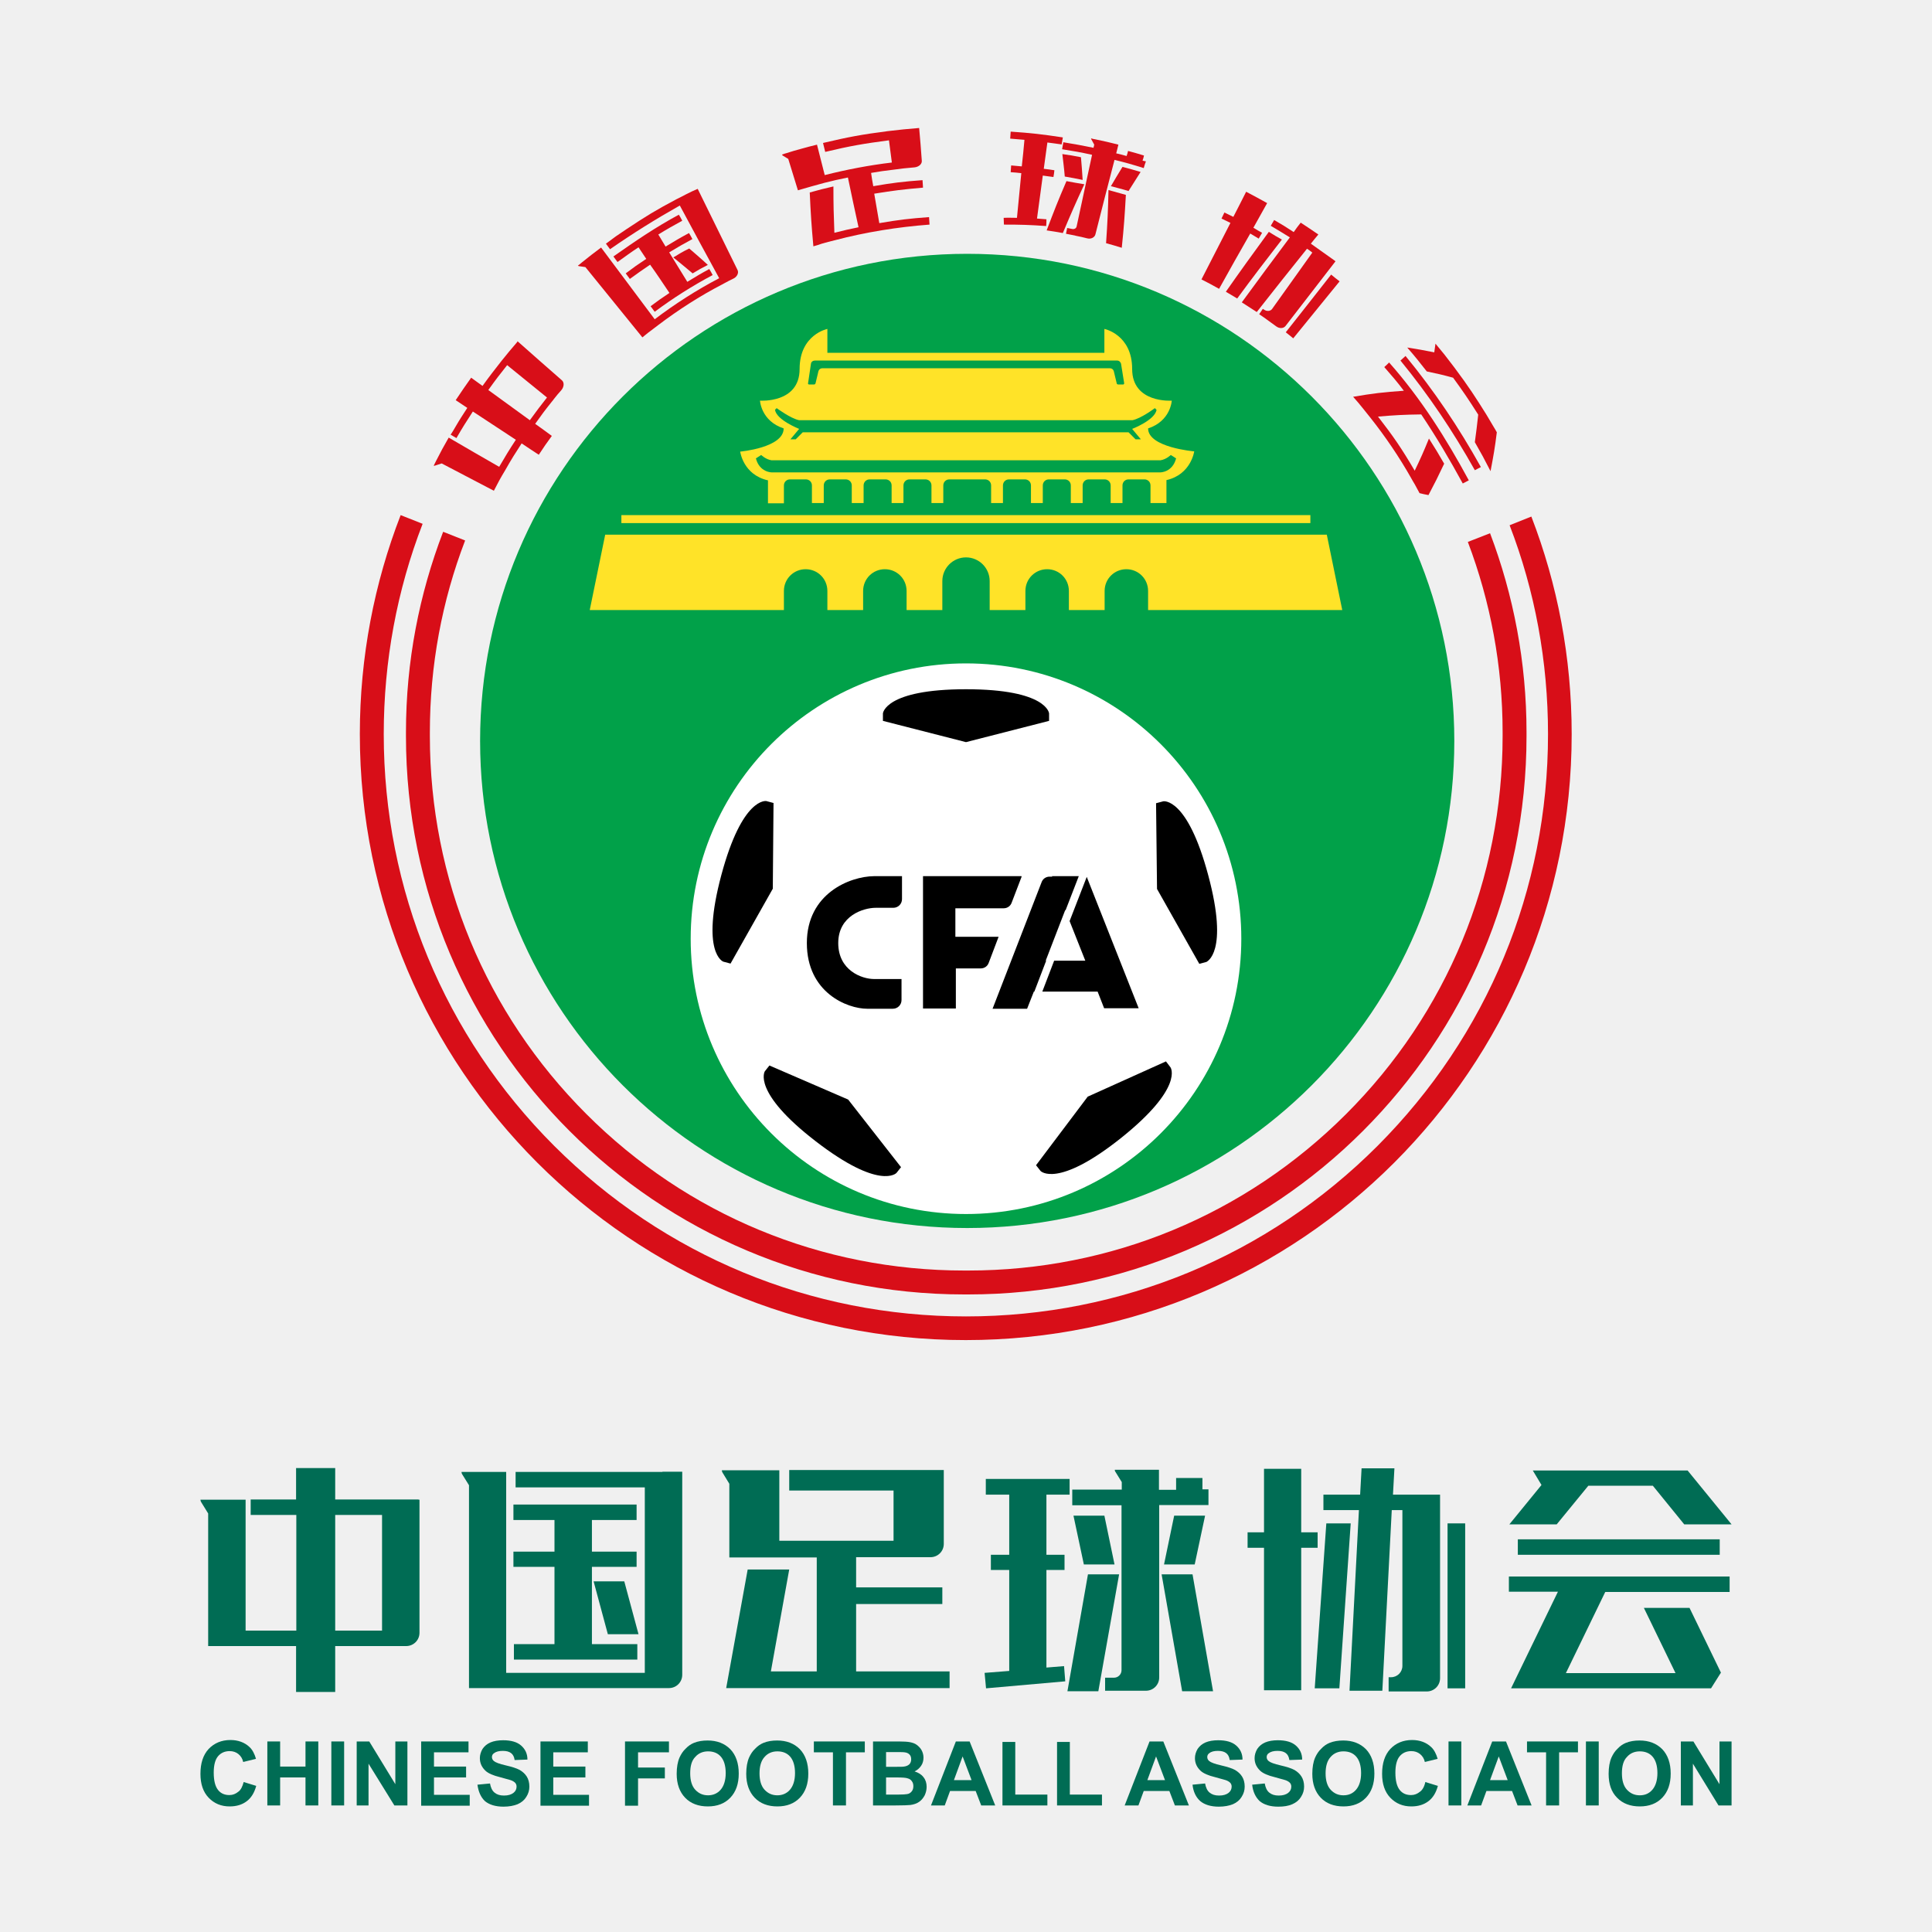
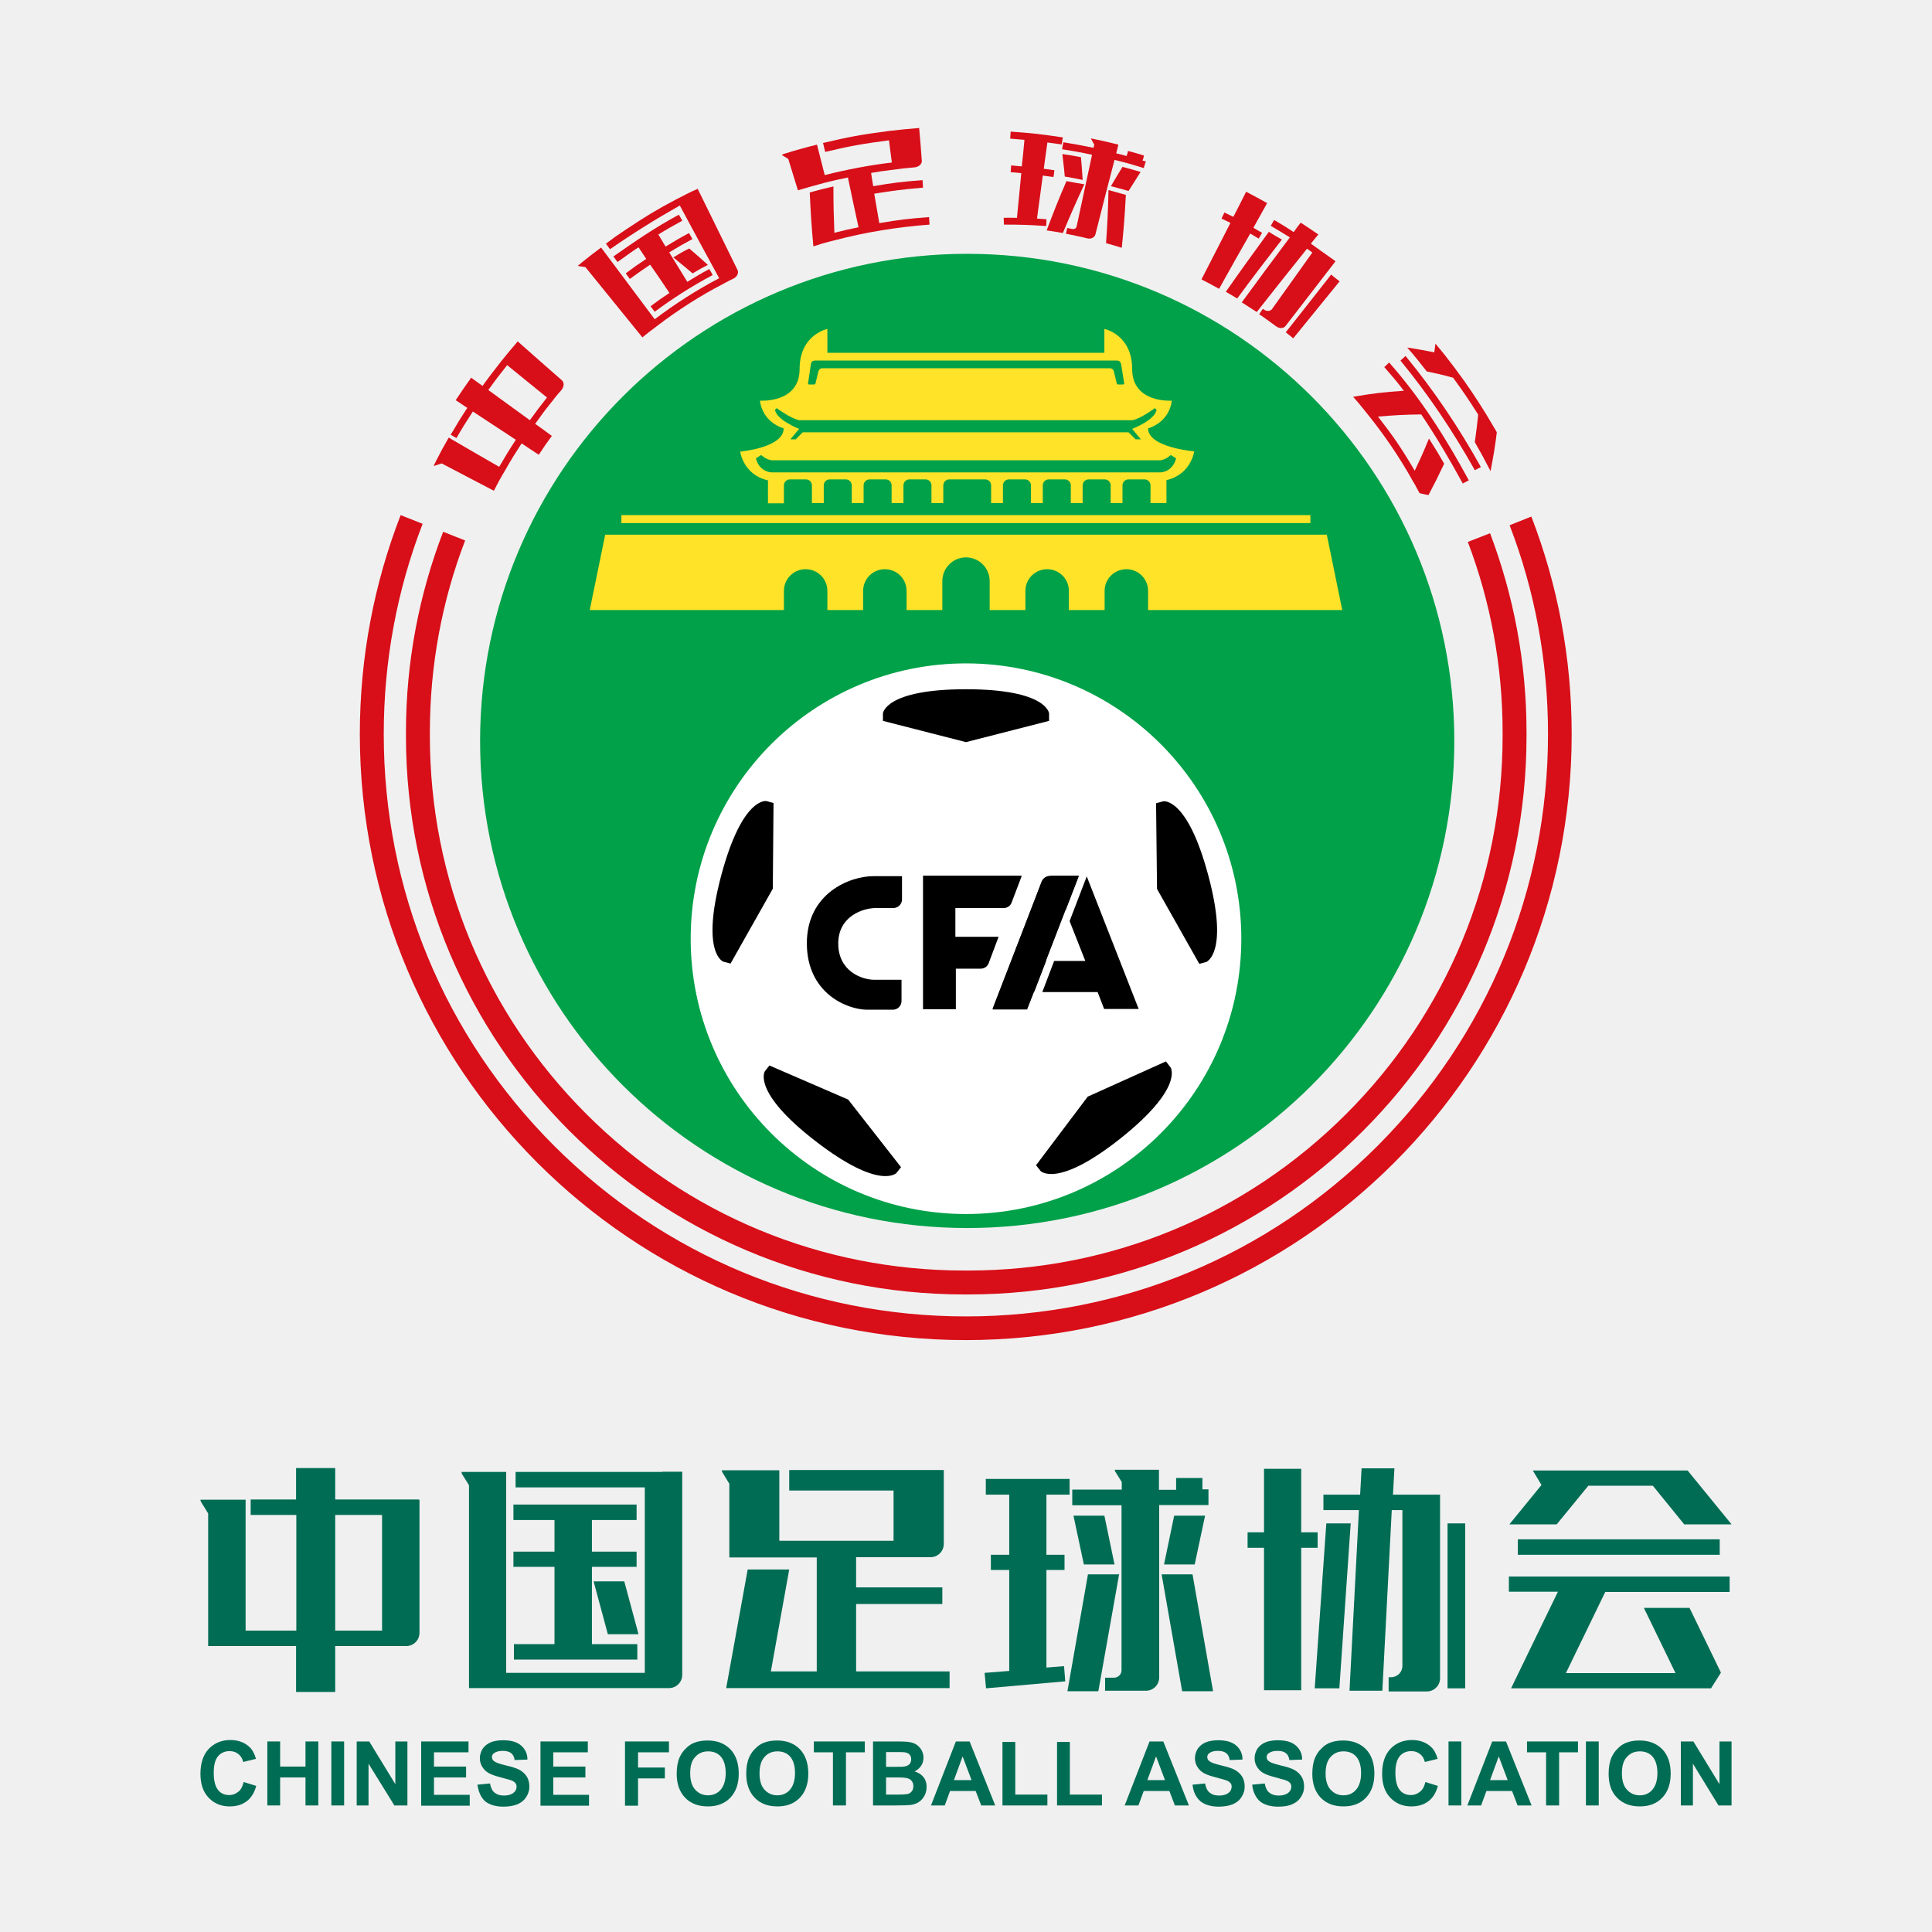
<svg xmlns="http://www.w3.org/2000/svg" version="1.1" id="图层_1" x="0px" y="0px" viewBox="0 0 800 800" style="enable-background:new 0 0 800 800;" xml:space="preserve">
  <style type="text/css">
	.st0{fill:#006C54;}
	.st1{fill:#01A149;}
	.st2{fill:#FFFFFF;}
	.st3{fill:#D80E18;}
	.st4{fill:#FFE328;}
</style>
  <g>
    <g>
      <polygon class="st0" points="229.6,680.8 212.8,680.8 212.8,687.2 263.9,687.2 263.9,680.8 245.1,680.8 245.1,648.8 263.6,648.8     263.6,642.5 245.1,642.5 245.1,629.4 263.6,629.4 263.6,623 212.6,623 212.6,629.4 229.6,629.4 229.6,642.5 212.6,642.5     212.6,648.8 229.6,648.8   " />
      <polygon class="st0" points="245.8,654.8 251.7,676.7 264.4,676.7 258.5,654.8   " />
      <polygon class="st0" points="494.7,647.8 499,627.6 486.2,627.6 482,647.8   " />
      <polygon class="st0" points="493.8,651.9 481,651.9 489.5,700.3 502.3,700.3   " />
      <g>
        <polygon class="st0" points="545.6,640.9 545.6,634.5 538.8,634.5 538.8,608.2 523.4,608.2 523.4,634.5 516.6,634.5 516.6,640.9      523.4,640.9 523.4,699.9 538.8,699.9 538.8,640.9    " />
        <path class="st0" d="M580.8,618.9h-4l0.6-10.9h-13.6l-0.6,10.9H548v6.4h14.7l-3.9,74.8h13.6l3.9-74.8h4.4v64.5     c0,2.6-2.1,4.7-4.7,4.7H575v5.9h5.8h0.9h9.1c3,0,5.5-2.4,5.5-5.5v-76h-1H580.8z" />
        <polygon class="st0" points="549.2,630.8 544.4,699.1 554.6,699.1 559.3,630.8    " />
        <rect x="599.4" y="630.8" class="st0" width="7.3" height="68.3" />
      </g>
      <g>
        <polygon class="st0" points="644.6,631.2 657.7,615.2 684.4,615.2 697.4,631.2 717,631.2 698.8,608.9 694.9,608.9 679.2,608.9      662.8,608.9 643.2,608.9 634.7,608.9 638.3,614.9 625,631.2    " />
        <rect x="628.5" y="637.4" class="st0" width="83.6" height="6.4" />
        <path class="st0" d="M624.7,659.1h20.4l-19.4,40h11.7h7.8h51.6h4.7h7c1.8-2.8,2.3-3.7,4.1-6.5l-13-26.8h-18.9l13.1,27h-45.4     l16.3-33.6h51.5v-6.4h-91.4V659.1z" />
      </g>
      <path class="st0" d="M173.3,620.9h-15.1h-19.4v-13h-16.2v13H109h-5.2v6.4h18.9v47.9h-21v-54.2H86.2H83c0,0.3,0.1,0.7,0.3,1    l2.9,4.7v48.5v6.4h15.4h21v19h16.2v-19h19.4h1.8h8.2c3,0,5.5-2.4,5.5-5.5v-55.1H173.3z M158.2,675.2h-19.4v-47.9h19.4V675.2z" />
      <path class="st0" d="M274.3,609.5h-7.2h-37.5h-16.1v6.4h53.5v76.8h-57.4v-83.2h-15.4v0l0,0h-3.1c0,0.4,0.1,0.7,0.3,1l2.8,4.5v84    h10.6h4.8h57.4h2.2h7.8c3,0,5.5-2.4,5.5-5.5v-84.1H274.3z" />
      <path class="st0" d="M354.5,692.1v-27.9h35.7v-6.9h-35.7v-12.5H370v0h15.3c3,0,5.5-2.4,5.5-5.5v-30.6H370h-43.2v8.5H370V638h-47.3    v-29.2h-10.6H302v0l0,0h-3.1c0,0.4,0.1,0.7,0.3,1l2.8,4.6v30.5h19.3v0h16.9v47.2h-19l7.6-42.2h-17.2l-8.9,49.1h7h10.3h75.2v-6.9    H354.5z" />
      <g>
        <polygon class="st0" points="433.3,690.5 433.3,650.1 440.8,650.1 440.8,643.8 433.3,643.8 433.3,618.9 442.9,618.9 442.9,612.4      408.2,612.4 408.2,618.9 417.9,618.9 417.9,643.8 410.3,643.8 410.3,650.1 417.9,650.1 417.9,691.9 407.7,692.7 408.3,699.1      441.1,696.2 440.6,689.9    " />
        <polygon class="st0" points="457.3,627.6 444.5,627.6 448.8,647.8 461.5,647.8    " />
        <polygon class="st0" points="450.5,651.9 442,700.3 454.8,700.3 463.4,651.9    " />
        <path class="st0" d="M497.9,616.9v-4.9H487v4.9h-7.1v-8.3H472h-7.5v0l0,0h-2.9c0,0.3,0.1,0.7,0.3,0.9l2.6,4.2v3.1H444v6.5h20.4     v68.3c0,1.7-1.4,3.1-3.1,3.1h-3.7v5.4h6.9h0.5h9.5c3,0,5.5-2.4,5.5-5.5v-71.4h20.4v-6.5H497.9z" />
      </g>
    </g>
    <g>
      <path class="st0" d="M100.9,737.9l5.2,1.6c-0.8,2.9-2.1,5-4,6.4s-4.2,2.1-7,2.1c-3.5,0-6.4-1.2-8.7-3.6c-2.3-2.4-3.4-5.7-3.4-9.9    c0-4.4,1.1-7.8,3.4-10.3c2.3-2.4,5.3-3.7,9-3.7c3.2,0,5.9,1,7.9,2.9c1.2,1.1,2.1,2.8,2.7,4.9l-5.3,1.3c-0.3-1.4-1-2.5-2-3.3    c-1-0.8-2.2-1.2-3.6-1.2c-2,0-3.6,0.7-4.8,2.1s-1.8,3.7-1.8,6.8c0,3.3,0.6,5.7,1.8,7.2s2.8,2.1,4.7,2.1c1.4,0,2.6-0.5,3.7-1.4    C99.7,741.2,100.4,739.8,100.9,737.9z" />
      <path class="st0" d="M110.7,747.6v-26.5h5.3v10.4h10.5v-10.4h5.3v26.5h-5.3V736H116v11.6H110.7z" />
      <path class="st0" d="M137.2,747.6v-26.5h5.3v26.5H137.2z" />
      <path class="st0" d="M147.7,747.6v-26.5h5.2l10.8,17.7v-17.7h5v26.5h-5.4l-10.7-17.3v17.3H147.7z" />
      <path class="st0" d="M174.4,747.6v-26.5H194v4.5h-14.3v5.9H193v4.5h-13.3v7.2h14.8v4.5H174.4z" />
      <path class="st0" d="M197.7,739l5.2-0.5c0.3,1.7,0.9,3,1.9,3.8c1,0.8,2.2,1.2,3.9,1.2c1.7,0,3-0.4,3.9-1.1    c0.9-0.7,1.3-1.6,1.3-2.6c0-0.6-0.2-1.2-0.6-1.6c-0.4-0.4-1-0.8-1.9-1.1c-0.6-0.2-2.1-0.6-4.3-1.2c-2.9-0.7-4.9-1.6-6-2.6    c-1.6-1.5-2.4-3.2-2.4-5.3c0-1.3,0.4-2.6,1.1-3.8c0.8-1.2,1.9-2.1,3.3-2.7c1.4-0.6,3.2-0.9,5.2-0.9c3.3,0,5.8,0.7,7.5,2.2    s2.6,3.4,2.6,5.8l-5.3,0.2c-0.2-1.4-0.7-2.3-1.5-2.9c-0.8-0.6-1.9-0.9-3.4-0.9c-1.6,0-2.8,0.3-3.7,1c-0.6,0.4-0.8,1-0.8,1.6    c0,0.6,0.3,1.2,0.8,1.6c0.7,0.6,2.3,1.2,4.9,1.8s4.5,1.2,5.8,1.9c1.2,0.7,2.2,1.6,2.9,2.7c0.7,1.1,1.1,2.5,1.1,4.2    c0,1.5-0.4,2.9-1.3,4.3c-0.8,1.3-2,2.3-3.6,3c-1.5,0.6-3.5,1-5.8,1c-3.3,0-5.9-0.8-7.7-2.3C199.1,744.2,198.1,741.9,197.7,739z" />
      <path class="st0" d="M223.8,747.6v-26.5h19.6v4.5h-14.3v5.9h13.3v4.5h-13.3v7.2h14.8v4.5H223.8z" />
      <path class="st0" d="M258.8,747.6v-26.5h18.2v4.5h-12.8v6.3h11.1v4.5h-11.1v11.3H258.8z" />
      <path class="st0" d="M280.2,734.5c0-2.7,0.4-5,1.2-6.8c0.6-1.3,1.4-2.6,2.5-3.6c1-1.1,2.2-1.9,3.4-2.4c1.7-0.7,3.6-1,5.7-1    c3.9,0,7,1.2,9.4,3.6c2.3,2.4,3.5,5.8,3.5,10.1c0,4.3-1.2,7.6-3.5,10s-5.4,3.6-9.3,3.6c-3.9,0-7.1-1.2-9.4-3.6    C281.4,742,280.2,738.7,280.2,734.5z M285.8,734.3c0,3,0.7,5.3,2.1,6.8c1.4,1.5,3.1,2.3,5.3,2.3c2.1,0,3.9-0.8,5.2-2.3    s2.1-3.8,2.1-6.9c0-3-0.7-5.3-2-6.8c-1.3-1.5-3.1-2.2-5.3-2.2c-2.2,0-4,0.8-5.3,2.3C286.4,729,285.8,731.3,285.8,734.3z" />
      <path class="st0" d="M309,734.5c0-2.7,0.4-5,1.2-6.8c0.6-1.3,1.4-2.6,2.5-3.6c1-1.1,2.2-1.9,3.4-2.4c1.7-0.7,3.6-1,5.7-1    c3.9,0,7,1.2,9.4,3.6c2.3,2.4,3.5,5.8,3.5,10.1c0,4.3-1.2,7.6-3.5,10c-2.3,2.4-5.4,3.6-9.3,3.6c-3.9,0-7.1-1.2-9.4-3.6    C310.2,742,309,738.7,309,734.5z M314.5,734.3c0,3,0.7,5.3,2.1,6.8c1.4,1.5,3.1,2.3,5.3,2.3c2.1,0,3.9-0.8,5.2-2.3    s2.1-3.8,2.1-6.9c0-3-0.7-5.3-2-6.8c-1.3-1.5-3.1-2.2-5.3-2.2s-4,0.8-5.3,2.3C315.2,729,314.5,731.3,314.5,734.3z" />
      <path class="st0" d="M344.9,747.6v-22H337v-4.5h21.1v4.5h-7.8v22H344.9z" />
      <path class="st0" d="M361.5,721.1h10.6c2.1,0,3.7,0.1,4.7,0.3c1,0.2,2,0.5,2.8,1.1c0.8,0.6,1.5,1.3,2,2.2c0.5,0.9,0.8,2,0.8,3.1    c0,1.2-0.3,2.4-1,3.4c-0.7,1-1.6,1.8-2.7,2.3c1.6,0.5,2.9,1.3,3.7,2.4c0.9,1.1,1.3,2.5,1.3,4c0,1.2-0.3,2.4-0.8,3.5    c-0.6,1.1-1.3,2-2.3,2.7s-2.2,1.1-3.6,1.3c-0.9,0.1-3,0.2-6.5,0.2h-9V721.1z M366.9,725.5v6.1h3.5c2.1,0,3.4,0,3.9-0.1    c0.9-0.1,1.6-0.4,2.2-0.9c0.5-0.5,0.8-1.2,0.8-2.1c0-0.8-0.2-1.5-0.7-2s-1.1-0.8-2-0.9c-0.5-0.1-2.1-0.1-4.6-0.1H366.9z     M366.9,736v7.1h5c1.9,0,3.2-0.1,3.7-0.2c0.8-0.1,1.4-0.5,1.9-1.1c0.5-0.6,0.7-1.3,0.7-2.2c0-0.8-0.2-1.5-0.6-2    c-0.4-0.6-0.9-1-1.7-1.2c-0.7-0.3-2.3-0.4-4.7-0.4H366.9z" />
      <path class="st0" d="M412.1,747.6h-5.8l-2.3-6h-10.6l-2.2,6h-5.7l10.3-26.5h5.7L412.1,747.6z M402.3,737.1l-3.7-9.8l-3.6,9.8    H402.3z" />
      <path class="st0" d="M415.1,747.6v-26.3h5.3v21.8h13.3v4.5H415.1z" />
      <path class="st0" d="M437.7,747.6v-26.3h5.3v21.8h13.3v4.5H437.7z" />
      <path class="st0" d="M492.3,747.6h-5.8l-2.3-6h-10.6l-2.2,6h-5.7l10.3-26.5h5.7L492.3,747.6z M482.4,737.1l-3.7-9.8l-3.6,9.8    H482.4z" />
      <path class="st0" d="M493.8,739l5.2-0.5c0.3,1.7,0.9,3,1.9,3.8c1,0.8,2.2,1.2,3.9,1.2c1.7,0,3-0.4,3.9-1.1    c0.9-0.7,1.3-1.6,1.3-2.6c0-0.6-0.2-1.2-0.6-1.6c-0.4-0.4-1-0.8-1.9-1.1c-0.6-0.2-2.1-0.6-4.3-1.2c-2.9-0.7-4.9-1.6-6-2.6    c-1.6-1.5-2.4-3.2-2.4-5.3c0-1.3,0.4-2.6,1.1-3.8c0.8-1.2,1.9-2.1,3.3-2.7c1.4-0.6,3.2-0.9,5.2-0.9c3.3,0,5.8,0.7,7.5,2.2    c1.7,1.5,2.6,3.4,2.6,5.8l-5.3,0.2c-0.2-1.4-0.7-2.3-1.5-2.9c-0.8-0.6-1.9-0.9-3.4-0.9c-1.6,0-2.8,0.3-3.6,1    c-0.6,0.4-0.8,1-0.8,1.6c0,0.6,0.3,1.2,0.8,1.6c0.7,0.6,2.3,1.2,4.9,1.8s4.5,1.2,5.8,1.9c1.2,0.7,2.2,1.6,2.9,2.7    c0.7,1.1,1.1,2.5,1.1,4.2c0,1.5-0.4,2.9-1.3,4.3c-0.8,1.3-2,2.3-3.6,3c-1.5,0.6-3.5,1-5.8,1c-3.3,0-5.9-0.8-7.7-2.3    C495.2,744.2,494.1,741.9,493.8,739z" />
      <path class="st0" d="M518.5,739l5.2-0.5c0.3,1.7,0.9,3,1.9,3.8c1,0.8,2.2,1.2,3.9,1.2c1.7,0,3-0.4,3.9-1.1    c0.9-0.7,1.3-1.6,1.3-2.6c0-0.6-0.2-1.2-0.6-1.6c-0.4-0.4-1-0.8-1.9-1.1c-0.6-0.2-2.1-0.6-4.3-1.2c-2.9-0.7-4.9-1.6-6-2.6    c-1.6-1.5-2.4-3.2-2.4-5.3c0-1.3,0.4-2.6,1.1-3.8c0.8-1.2,1.9-2.1,3.3-2.7c1.4-0.6,3.2-0.9,5.2-0.9c3.3,0,5.8,0.7,7.5,2.2    c1.7,1.5,2.6,3.4,2.6,5.8l-5.3,0.2c-0.2-1.4-0.7-2.3-1.5-2.9c-0.8-0.6-1.9-0.9-3.4-0.9c-1.6,0-2.8,0.3-3.7,1    c-0.6,0.4-0.8,1-0.8,1.6c0,0.6,0.3,1.2,0.8,1.6c0.7,0.6,2.3,1.2,4.9,1.8s4.5,1.2,5.8,1.9c1.2,0.7,2.2,1.6,2.9,2.7    c0.7,1.1,1.1,2.5,1.1,4.2c0,1.5-0.4,2.9-1.3,4.3c-0.8,1.3-2,2.3-3.6,3s-3.5,1-5.8,1c-3.3,0-5.9-0.8-7.7-2.3    C519.9,744.2,518.8,741.9,518.5,739z" />
      <path class="st0" d="M543.4,734.5c0-2.7,0.4-5,1.2-6.8c0.6-1.3,1.4-2.6,2.5-3.6c1-1.1,2.2-1.9,3.4-2.4c1.7-0.7,3.6-1,5.7-1    c3.9,0,7,1.2,9.4,3.6c2.3,2.4,3.5,5.8,3.5,10.1c0,4.3-1.2,7.6-3.5,10c-2.3,2.4-5.4,3.6-9.3,3.6c-3.9,0-7.1-1.2-9.4-3.6    C544.6,742,543.4,738.7,543.4,734.5z M548.9,734.3c0,3,0.7,5.3,2.1,6.8c1.4,1.5,3.1,2.3,5.3,2.3s3.9-0.8,5.2-2.3s2.1-3.8,2.1-6.9    c0-3-0.7-5.3-2-6.8c-1.3-1.5-3.1-2.2-5.3-2.2s-4,0.8-5.3,2.3C549.6,729,548.9,731.3,548.9,734.3z" />
      <path class="st0" d="M590.2,737.9l5.2,1.6c-0.8,2.9-2.1,5-4,6.4s-4.2,2.1-7,2.1c-3.5,0-6.4-1.2-8.7-3.6c-2.3-2.4-3.4-5.7-3.4-9.9    c0-4.4,1.1-7.8,3.4-10.3c2.3-2.4,5.3-3.7,9-3.7c3.2,0,5.9,1,7.9,2.9c1.2,1.1,2.1,2.8,2.7,4.9l-5.3,1.3c-0.3-1.4-1-2.5-2-3.3    c-1-0.8-2.2-1.2-3.6-1.2c-2,0-3.6,0.7-4.8,2.1c-1.2,1.4-1.8,3.7-1.8,6.8c0,3.3,0.6,5.7,1.8,7.2s2.8,2.1,4.7,2.1    c1.4,0,2.6-0.5,3.7-1.4C589,741.2,589.8,739.8,590.2,737.9z" />
      <path class="st0" d="M599.8,747.6v-26.5h5.3v26.5H599.8z" />
      <path class="st0" d="M634.2,747.6h-5.8l-2.3-6h-10.6l-2.2,6h-5.7l10.3-26.5h5.7L634.2,747.6z M624.3,737.1l-3.7-9.8l-3.6,9.8    H624.3z" />
      <path class="st0" d="M640.2,747.6v-22h-7.9v-4.5h21.1v4.5h-7.8v22H640.2z" />
      <path class="st0" d="M656.7,747.6v-26.5h5.3v26.5H656.7z" />
      <path class="st0" d="M666.1,734.5c0-2.7,0.4-5,1.2-6.8c0.6-1.3,1.4-2.6,2.5-3.6c1-1.1,2.2-1.9,3.4-2.4c1.7-0.7,3.6-1,5.7-1    c3.9,0,7,1.2,9.4,3.6c2.3,2.4,3.5,5.8,3.5,10.1c0,4.3-1.2,7.6-3.5,10c-2.3,2.4-5.4,3.6-9.3,3.6c-3.9,0-7.1-1.2-9.4-3.6    C667.2,742,666.1,738.7,666.1,734.5z M671.6,734.3c0,3,0.7,5.3,2.1,6.8c1.4,1.5,3.1,2.3,5.3,2.3s3.9-0.8,5.2-2.3s2.1-3.8,2.1-6.9    c0-3-0.7-5.3-2-6.8c-1.3-1.5-3.1-2.2-5.3-2.2s-4,0.8-5.3,2.3C672.2,729,671.6,731.3,671.6,734.3z" />
      <path class="st0" d="M696,747.6v-26.5h5.2l10.8,17.7v-17.7h5v26.5h-5.4L701,730.3v17.3H696z" />
    </g>
  </g>
  <circle class="st1" cx="400.5" cy="306.8" r="201.7" />
  <circle class="st2" cx="400" cy="388.7" r="114" />
-   <g>
-     <path d="M434.4,298.5v-3.1c0,0-0.8-10-34.4-10s-34.4,10-34.4,10v3.1l34.4,8.8L434.4,298.5z" />
-     <path d="M320.3,332.5l-3-0.8c0,0-9.9-1.8-18.6,30.6c-8.7,32.5,0.8,35.9,0.8,35.9l3,0.8l17.5-31L320.3,332.5z" />
-     <path d="M500.3,362.4c-8.7-32.5-18.6-30.6-18.6-30.6l-3,0.8l0.4,35.5l17.5,31l3-0.8C499.5,398.2,509,394.8,500.3,362.4z" />
-     <path d="M318.6,441.2l-1.9,2.4c0,0-5.5,8.5,21.1,29c26.6,20.5,33.4,13.1,33.4,13.1l1.9-2.4l-21.9-28L318.6,441.2z" />
-     <path d="M482.8,439.5l-32.4,14.6L429,482.5l1.9,2.4c0,0,6.9,7.3,33.2-13.6c26.3-21,20.6-29.3,20.6-29.3L482.8,439.5z" />
-     <path d="M334.1,390.5c0,20.5,16.7,27.2,25,27.2h10.6c2,0,3.6-1.6,3.6-3.6v-8.7c0,0-6.1,0-11.3,0s-14.9-3.6-14.9-14.9   c0-11.4,10.5-14.6,15.5-14.6h7.3c2,0,3.6-1.6,3.6-3.6v-9.5c0,0-1.8,0-11.6,0C351.9,362.9,334.1,370,334.1,390.5z" />
-     <path d="M395.6,387.9v-11.8h20c1.5,0,2.8-0.9,3.3-2.3l4.1-10.7l0-0.3h-40.8v54.8h13.6V401h10.3c1.5,0,2.8-0.9,3.3-2.3l4.1-10.8   H395.6z" />
-     <path d="M433,397.8l8.1-21l0.1,0.2l5.5-14.2h-11.1l0.1,0.2h-1.1c-1.5,0-2.8,0.9-3.3,2.3l-20.3,52.4h14.3l2.8-7.1h0.2l4.9-12.8H433z   " />
-     <polygon points="449.4,397.8 436.5,397.8 431.6,410.6 454.5,410.6 457.2,417.5 471.5,417.5 450,363.1 442.9,381.4  " />
-   </g>
+   <path d="M434.4,298.5v-3.1c0,0-0.8-10-34.4-10s-34.4,10-34.4,10v3.1l34.4,8.8L434.4,298.5z" />
+   <path d="M320.3,332.5l-3-0.8c0,0-9.9-1.8-18.6,30.6c-8.7,32.5,0.8,35.9,0.8,35.9l3,0.8l17.5-31L320.3,332.5z" />
+   <path d="M500.3,362.4c-8.7-32.5-18.6-30.6-18.6-30.6l-3,0.8l0.4,35.5l17.5,31l3-0.8C499.5,398.2,509,394.8,500.3,362.4z" />
+   <path d="M318.6,441.2l-1.9,2.4c0,0-5.5,8.5,21.1,29c26.6,20.5,33.4,13.1,33.4,13.1l1.9-2.4l-21.9-28L318.6,441.2z" />
+   <path d="M482.8,439.5l-32.4,14.6L429,482.5l1.9,2.4c0,0,6.9,7.3,33.2-13.6c26.3-21,20.6-29.3,20.6-29.3L482.8,439.5z" />
+   <path d="M433,397.8l8.1-21l0.1,0.2l5.5-14.2h-11.1l0.1,0.2h-1.1c-1.5,0-2.8,0.9-3.3,2.3l-20.3,52.4h14.3l2.8-7.1h0.2l4.9-12.8H433z" />
  <path class="st3" d="M625.1,217.5c10.5,27.2,15.9,56.4,15.9,86.5c0,64.4-25.1,124.9-70.6,170.5C524.9,520,464.4,545.1,400,545.1  c-64.4,0-124.9-25.1-170.5-70.6C184,429,158.9,368.4,158.9,304c0-30.3,5.5-59.7,16.1-87.1l-9.1-3.6c-10.9,28.1-16.9,58.7-16.9,90.7  v0c0,138.6,112.3,250.9,250.9,250.9h0c138.6,0,250.9-112.3,250.9-250.9v0c0-31.8-5.9-62.1-16.7-90.1L625.1,217.5z" />
  <path class="st3" d="M607.8,224.4c9.4,24.8,14.4,51.4,14.4,78.8v1.6c0,59.1-23,114.7-64.8,156.5c-41.8,41.8-97.4,64.8-156.5,64.8  h-1.6c-59.1,0-114.7-23-156.5-64.8c-41.8-41.8-64.8-97.4-64.8-156.5v-1.6c0-27.6,5-54.4,14.6-79.4l-9.1-3.6  c-9.9,25.8-15.4,53.7-15.4,83v1.6c0,127.7,103.5,231.2,231.2,231.2h1.6c127.7,0,231.2-103.5,231.2-231.2v-1.6  c0-29-5.4-56.8-15.1-82.4L607.8,224.4z" />
  <g>
    <g>
      <g>
        <g>
          <path class="st3" d="M521.2,98.8c0.6-1,0.9-1.5,1.4-2.4c-1.4-0.8-2.2-1.2-3.6-2.1c2.3-4.1,3.4-6.1,5.7-10.2      c-3.5-1.9-5.2-2.9-8.7-4.7c-2.1,4.2-3.2,6.3-5.3,10.4c-1.5-0.7-2.2-1.1-3.7-1.8c-0.5,1-0.7,1.5-1.2,2.5c1.5,0.7,2.2,1.1,3.7,1.8      c-4.8,9.4-7.2,14-12,23.4c3,1.5,4.4,2.3,7.3,3.9c5.1-9.2,7.7-13.8,12.9-22.9C519.1,97.5,519.8,98,521.2,98.8z" />
          <path class="st3" d="M544.9,102.4c-0.8-0.6-1.3-0.9-2.1-1.5c1.2-1.5,1.8-2.3,3.1-3.8c-2.9-2-4.4-3-7.3-4.9      c-1.2,1.5-1.8,2.3-2.9,3.9c-3.2-2.1-4.8-3.1-8.1-5c-0.6,1-0.9,1.5-1.4,2.4c3.2,1.9,4.7,2.8,7.9,4.8      c-6.7,8.9-13.3,17.9-19.9,26.9c2.5,1.6,3.7,2.4,6.2,4c6.9-8.8,13.8-17.5,20.8-26.2c0.9,0.6,1.4,0.9,2.2,1.6      c-5.6,7.8-11.1,15.6-16.7,23.4c-0.7,0.9-2.2,1-3.3,0.2c-0.2-0.1-0.3-0.2-0.5-0.3c-0.6,0.9-0.9,1.3-1.5,2.2      c1,0.7,1.6,1.1,2.6,1.8c0.2,0.1,0.2,0.2,0.4,0.3c1.6,1.2,2.4,1.7,4,2.9c1.3,1,3,1,3.9-0.1c6.9-8.9,13.8-17.9,20.7-26.8      c-0.2-0.2-0.3-0.2-0.5-0.4C549.4,105.6,547.9,104.5,544.9,102.4z" />
          <path class="st3" d="M525.4,96c-6,8.2-12,16.5-17.8,24.8c1.9,1.1,2.9,1.7,4.7,2.8c6-8.2,12.2-16.3,18.5-24.4      C528.6,98,527.5,97.3,525.4,96z" />
          <path class="st3" d="M551.2,113.7c-6.3,8-12.5,16-18.8,23.9c1.3,1,1.9,1.5,3.1,2.5c6.4-7.9,12.8-15.7,19.2-23.6      C553.3,115.4,552.6,114.9,551.2,113.7z" />
        </g>
        <g>
          <path class="st3" d="M590.8,153.8c4.3,0.9,6.5,1.4,10.9,2.6c4.3,5.9,6.4,9,10.4,15.3c-0.5,4.6-0.8,6.9-1.4,11.4      c2.7,4.7,4,7.1,6.5,12c1.2-6.3,1.8-9.6,2.6-16.1c-0.6-1-0.8-1.5-1.4-2.4c-2.3-3.9-3.4-5.8-5.8-9.5c-2.5-3.9-3.8-5.8-6.4-9.5      c-3.2-4.4-4.8-6.6-8.1-10.8c-1.5-1.8-2.2-2.7-3.7-4.5c-0.2,1.5-0.3,2.2-0.5,3.6c-4.5-0.9-6.7-1.3-11.2-2      C586,147.7,587.6,149.7,590.8,153.8z" />
          <path class="st3" d="M579.9,149.3c11.8,14.4,21.7,29.2,30.8,45.4c1-0.5,1.5-0.8,2.5-1.3C604,176.9,594,162,582,147.4      C581.2,148.1,580.8,148.5,579.9,149.3z" />
          <path class="st3" d="M573.2,152c3.3,3.8,5,5.7,8.1,9.8c-8.6,0.6-12.8,1.1-21,2.5c1.8,2,2.6,3,4.3,5.1c1.1,1.4,1.7,2.1,2.8,3.5      c6.2,7.8,12.1,16.5,17,25.2c0.6,1,0.8,1.5,1.4,2.4c0.8,1.5,1.2,2.2,2,3.7c1.6,0.4,2.1,0.5,3.7,0.8c2.7-5.1,4-7.7,6.5-13      c-2.4-4.2-3.7-6.3-6.3-10.4c-2.2,5.4-3.4,8.1-5.9,13.3c-5.6-9.5-8.7-14-15.2-22.4c7.1-0.6,10.6-0.8,17.9-0.9      c6.3,9.4,11.8,18.7,17.2,28.6c1-0.5,1.5-0.8,2.5-1.3c-9.4-17.4-19.9-34-33-48.8C574.5,150.8,574.1,151.2,573.2,152z" />
        </g>
        <path class="st3" d="M214.1,141.7c-2.6,3-3.9,4.6-6.4,7.7c-3.2,4.1-4.8,6.1-7.9,10.4c-1.9-1.4-2.8-2-4.7-3.4     c-2.6,3.7-3.9,5.5-6.4,9.3c1.9,1.3,2.9,1.9,4.8,3.2c-2,3.1-3.1,4.7-5,8c-0.7,1.2-1.1,1.9-1.9,3.1c1,0.6,1.5,0.9,2.4,1.4     c2.6-4.5,4-6.7,6.8-11c7.1,4.7,10.7,7,17.8,11.7c-2.9,4.4-4.2,6.6-6.9,11.2c-8.4-4.8-12.5-7.2-20.9-12.1     c-2.2,3.8-3.2,5.7-5.2,9.6c-0.4,0.8-0.6,1.2-1,2c0.1,0.1,0.3,0.1,0.5,0c1.1-0.4,1.7-0.5,2.8-0.9c7.7,4,11.5,6,19.1,10     c1,0.5,1.5,0.8,2.5,1.3c1.8-3.5,2.7-5.2,4.7-8.5c2.6-4.6,4-6.8,6.8-11.1c2.8,1.9,4.2,2.8,7.1,4.7c2.1-3.2,3.2-4.8,5.4-7.8     c-2.7-2-4.1-3-6.9-5c2.7-3.8,4.1-5.7,7-9.3c0.3-0.3,0.4-0.5,0.7-0.9c1.2-1.5,1.8-2.3,3.1-3.7c1.2-1.4,1.3-3.2,0.3-4.1     c-7.4-6.5-11.1-9.7-18.4-16.2C214.2,141.6,214.2,141.6,214.1,141.7z M226.5,164.6c-2.9,3.7-4.3,5.5-7.1,9.4     c-6.9-5-10.3-7.5-17.2-12.5c3-4.2,4.6-6.3,7.8-10.3C216.5,156.5,219.8,159.2,226.5,164.6z" />
        <g>
          <path class="st3" d="M277.2,121.3c-3.2,2.1-4.7,3.2-7.8,5.5c0.7,0.9,1,1.4,1.7,2.3c7.5-5.6,15.7-10.8,24-15.2      c-0.5-1-0.8-1.5-1.4-2.5c-3.7,2-5.5,3.1-9.1,5.3c-3-4.9-4.5-7.3-7.5-12.2c3.8-2.3,5.7-3.4,9.6-5.5c-0.5-1-0.8-1.5-1.4-2.5      c-3.9,2.1-5.9,3.3-9.7,5.6c-1.2-2-1.8-3-3-5c3.9-2.4,5.9-3.5,9.9-5.7c-0.5-1-0.8-1.5-1.4-2.5c-9.5,5.1-18.3,11.1-27.1,17.3      c0.7,0.9,1,1.4,1.7,2.3c3.5-2.5,5.2-3.8,8.7-6.1c1.3,1.9,1.9,2.9,3.2,4.8c-3.5,2.3-5.2,3.5-8.5,6c0.7,0.9,1,1.4,1.7,2.3      c3.3-2.4,5-3.6,8.4-5.9C272.5,114.2,274,116.6,277.2,121.3z" />
          <path class="st3" d="M278.8,106.6c3.2,2.6,4.8,3.9,8,6.6c2.5-1.5,3.7-2.2,6.3-3.5c-3-2.8-4.6-4.1-7.7-6.8      C282.7,104.2,281.4,105,278.8,106.6z" />
          <path class="st3" d="M284.2,80.4c-1.6,0.8-2.4,1.3-4.1,2.1c-8.5,4.5-12.6,7-20.7,12.4c-3.5,2.3-5.2,3.5-8.5,6      c0.7,0.9,1,1.4,1.7,2.3c9.5-6.6,18.8-12.4,28.9-18.1c5.4,10,10.8,20.1,16.3,30.1c-9.2,4.8-18.4,10.7-26.7,17      c-7.4-9.9-14.8-19.8-22.2-29.7c-3.2,2.4-4.8,3.6-8,6.2c0,0,0,0,0,0c0,0,0,0,0,0c-0.6,0.5-0.9,0.8-1.6,1.3      c0.1,0.1,0.3,0.2,0.4,0.2c1.1,0.2,1.6,0.2,2.7,0.4c7.9,9.7,15.7,19.4,23.6,29.1c1.8-1.5,2.7-2.2,4.6-3.6c0.8-0.6,1.3-1,2.1-1.6      c8.2-6.2,17.2-12,26.3-16.7c0.4-0.2,0.6-0.3,1.1-0.6c1.5-0.8,2.2-1.2,3.7-1.9c1.4-0.7,2.2-2.3,1.6-3.5      c-5.5-11.2-11-22.4-16.5-33.6C287.1,79,286.1,79.4,284.2,80.4z" />
        </g>
        <path class="st3" d="M364.1,92.4c-0.8-4.9-1.3-7.3-2.1-12.2c8-1.3,12.1-1.8,20.2-2.5c-0.1-1.2-0.1-1.8-0.2-3.1     c-8.2,0.6-12.3,1.1-20.4,2.5c-0.4-2.2-0.6-3.3-0.9-5.5c3.6-0.6,5.4-0.9,9-1.3c0,0,0,0,0,0c3.6-0.5,5.4-0.7,9-1     c1.8-0.2,3.1-1.4,3-2.7c-0.4-5.4-0.6-8.2-1.1-13.6c-5.2,0.4-7.8,0.7-13,1.3c-10.8,1.4-16.2,2.4-26.8,4.9c0.4,1.5,0.5,2.2,0.9,3.7     c10.5-2.5,15.8-3.4,26.4-4.8c0.5,3.7,0.7,5.5,1.2,9.2c-9.3,1.1-18.7,2.9-27.8,5.2c-1.3-5-1.9-7.6-3.2-12.6     c-2.6,0.6-3.9,1-6.5,1.7c-2.5,0.7-3.7,1-6.1,1.8c0,0,0,0,0,0c0,0,0,0,0,0c-0.7,0.2-1.1,0.3-1.9,0.6c0.1,0.2,0.2,0.3,0.3,0.4     c0.9,0.6,1.4,0.8,2.3,1.4c1.6,5.2,2.4,7.8,4,13c4.4-1.3,6.6-1.9,11-3.1c0,0,0,0,0,0c3.9-1,5.8-1.4,9.7-2.2     c1.7,8.2,2.6,12.3,4.4,20.6c-4,0.8-6,1.3-10,2.3c-0.3-7.7-0.4-11.5-0.4-19.2c-3.9,0.9-5.9,1.4-9.8,2.5c0.4,9,0.7,13.4,1.5,22.3     c1.4-0.4,2.1-0.6,3.5-1.1c2.1-0.6,3.2-0.9,5.3-1.4c12.9-3.4,26.1-5.5,39.3-6.5c-0.1-1.2-0.1-1.8-0.2-3.1     C376.5,90.5,372.3,91,364.1,92.4z" />
        <g>
          <path class="st3" d="M467.3,79.1c2-3.2,3-4.7,5-7.9c-3-0.9-4.5-1.3-7.5-2.1c-2,3.2-2.9,4.8-4.8,8      C462.9,77.9,464.4,78.2,467.3,79.1z" />
          <path class="st3" d="M466.2,80.7c-2.9-0.8-4.3-1.2-7.2-2c-0.2,8.8-0.4,13.2-1,22c2.6,0.7,3.9,1.1,6.5,1.9      C465.4,93.9,465.7,89.5,466.2,80.7z" />
          <g>
            <path class="st3" d="M429.4,90.5c1-7.1,1.4-10.7,2.4-17.8c1.7,0.2,2.6,0.4,4.4,0.6c0.2-1.1,0.3-1.7,0.4-2.8       c-1.8-0.3-2.6-0.4-4.4-0.6c0.6-4.4,0.9-6.6,1.5-10.9c2.4,0.3,3.5,0.5,5.9,0.8c0.2-1.1,0.3-1.7,0.5-2.9       c-8.6-1.3-12.9-1.8-21.6-2.4c-0.1,1.2-0.1,1.7-0.2,2.9c2.4,0.2,3.6,0.3,5.9,0.5c-0.4,4.4-0.6,6.6-1.1,11       c-1.8-0.2-2.7-0.2-4.4-0.4c-0.1,1.1-0.1,1.7-0.2,2.8c1.8,0.1,2.6,0.2,4.4,0.4c-0.7,7.4-1.1,11.1-1.8,18.5c-2.2,0-3.3-0.1-5.5,0       c0,1.1,0.1,1.7,0.1,2.8c7,0,10.5,0.1,17.5,0.6c0.1-1.1,0.1-1.7,0.1-2.8C431.8,90.7,431,90.6,429.4,90.5z" />
            <path class="st3" d="M447.6,65.1c-3.1-0.6-4.6-0.9-7.7-1.3c0.4,3.7,0.7,5.6,1,9.3c3,0.5,4.4,0.8,7.4,1.4       C448.1,70.7,447.9,68.9,447.6,65.1z" />
            <path class="st3" d="M441.6,75c-3.5,8.1-5.1,12.2-8.2,20.4c2.7,0.4,4,0.6,6.7,1.1c3.4-8.1,5.2-12.2,8.9-20.2       C446.1,75.8,444.6,75.6,441.6,75z" />
            <path class="st3" d="M473.1,66.5c0.3-0.8,0.4-1.2,0.6-2.1c-2.6-0.8-4-1.2-6.6-1.9c-0.2,0.8-0.3,1.3-0.6,2.1       c-1.7-0.5-2.6-0.7-4.3-1.1c0.4-1.4,0.5-2.1,0.9-3.6c-1.9-0.5-2.9-0.7-4.9-1.2c-1.9-0.4-2.8-0.6-4.6-1c0,0,0,0,0,0c0,0,0,0,0,0       c-0.7-0.1-1.1-0.2-1.8-0.4c0,0.1,0,0.3,0.1,0.4c0.5,0.9,0.7,1.3,1.2,2.2c-0.1,0.5-0.2,0.8-0.3,1.3c-5-1-7.5-1.5-12.5-2.3       c-0.2,1.1-0.3,1.7-0.5,2.9c5,0.8,7.4,1.2,12.4,2.3c-2.1,9.9-4.3,19.8-6.4,29.7c-0.2,0.8-1,1.2-1.9,1c-0.8-0.2-1.2-0.2-2-0.4       c-0.2,0.9-0.3,1.4-0.5,2.4c1.4,0.3,2.1,0.4,3.6,0.7c0.1,0,0.2,0,0.3,0.1c2,0.4,3,0.6,4.9,1.1c1.6,0.4,3.1-0.4,3.4-1.7       c2.6-10.3,5.2-20.5,7.9-30.8c4.9,1.2,7.3,1.9,12.1,3.4c0.3-1.1,0.5-1.7,0.9-2.8C473.9,66.7,473.7,66.7,473.1,66.5z" />
          </g>
        </g>
      </g>
    </g>
  </g>
  <g>
    <g>
      <rect x="257.3" y="213.3" class="st4" width="285.3" height="3.3" />
      <path class="st4" d="M555.8,252.6l-6.4-31.2H250.6l-6.4,31.2h80.4v-7.9c0-5,4-9,9-9c5,0,9,4,9,9v7.9h14.8v-7.9c0-5,4-9,9-9    c5,0,9,4,9,9v7.9h14.8v-12c0-5.4,4.4-9.8,9.8-9.8c5.4,0,9.8,4.4,9.8,9.8v12h14.8v-7.9c0-5,4-9,9-9c5,0,9,4,9,9v7.9h14.8v-7.9    c0-5,4-9,9-9s9,4,9,9v7.9H555.8z" />
      <path class="st4" d="M475.4,177.4c9.4-3.1,9.8-11.5,9.8-11.5s-16.4,1.2-16.4-13.1c0-14.3-11.5-16.6-11.5-16.6v9.9H400h-57.4v-9.9    c0,0-11.5,2.3-11.5,16.6c0,14.3-16.4,13.1-16.4,13.1s0.4,8.4,9.8,11.5c0,8-18,9.6-18,9.6s1.2,9.6,11.5,11.9v9.5h6.6V201    c0-1.4,1.1-2.5,2.5-2.5h6.6c1.4,0,2.5,1.1,2.5,2.5v7.3h4.9V201c0-1.4,1.1-2.5,2.5-2.5h6.6c1.4,0,2.5,1.1,2.5,2.5v7.3h4.9V201    c0-1.4,1.1-2.5,2.5-2.5h6.6c1.4,0,2.5,1.1,2.5,2.5v7.3h4.9V201c0-1.4,1.1-2.5,2.5-2.5h6.6c1.4,0,2.5,1.1,2.5,2.5v7.3h4.9V201    c0-1.4,1.1-2.5,2.5-2.5h7.4h7.4c1.4,0,2.5,1.1,2.5,2.5v7.3h4.9V201c0-1.4,1.1-2.5,2.5-2.5h6.6c1.4,0,2.5,1.1,2.5,2.5v7.3h4.9V201    c0-1.4,1.1-2.5,2.5-2.5h6.6c1.4,0,2.5,1.1,2.5,2.5v7.3h4.9V201c0-1.4,1.1-2.5,2.5-2.5h6.6c1.4,0,2.5,1.1,2.5,2.5v7.3h4.9V201    c0-1.4,1.1-2.5,2.5-2.5h6.6c1.4,0,2.5,1.1,2.5,2.5v7.3h6.6v-9.5c10.2-2.3,11.5-11.9,11.5-11.9S475.4,185.3,475.4,177.4z     M335.8,150.6c0.1-0.8,0.8-1.3,1.6-1.3H400h62.6c0.8,0,1.4,0.6,1.6,1.3l1.3,8.1c0,0.3-0.2,0.5-0.4,0.5h-2.1    c-0.3,0-0.6-0.2-0.6-0.5l-1.2-5c-0.2-0.7-0.8-1.2-1.5-1.2H400h-59.6c-0.7,0-1.3,0.5-1.5,1.2l-1.2,5c-0.1,0.3-0.3,0.5-0.6,0.5h-2.1    c-0.3,0-0.5-0.3-0.4-0.5L335.8,150.6z M320.9,169.7l0.7-0.7c0,0,5.8,4.3,9.3,5h69h69c3.6-0.7,9.3-5,9.3-5l0.7,0.7    c-0.7,4.3-10.1,7.9-10.1,7.9l3.6,4.3h-2.2l-2.9-2.9H400h-67.6l-2.9,2.9h-2.2l3.6-4.3C331,177.6,321.6,174,320.9,169.7z     M480.5,195.6H400h-80.5c0,0-5,0-6.5-5.8l2.2-1.4c0,0,1.8,1.8,4.3,2.2H400h80.5c2.5-0.4,4.3-2.2,4.3-2.2l2.2,1.4    C485.5,195.6,480.5,195.6,480.5,195.6z" />
    </g>
  </g>
+   <g>
+     <path d="M334.1,390.6c0,20.7,16.7,27.5,25,27.5h10.6c2,0,3.6-1.6,3.6-3.6v-8.8c0,0-6.1,0-11.3,0c-5.2,0-14.9-3.6-14.9-15   c0-11.5,10.5-14.7,15.5-14.7h7.3c2,0,3.6-1.6,3.6-3.6v-9.6c0,0-1.8,0-11.6,0C351.9,362.7,334.1,369.9,334.1,390.6z" />
+     <path d="M395.6,387.9V376h20c1.5,0,2.8-0.9,3.3-2.3l4.1-10.8v-0.3h-40.8v55.3h13.6v-16.8h10.3c1.5,0,2.8-0.9,3.3-2.3l4.1-10.9   L395.6,387.9L395.6,387.9z" />
+     <path d="M446.7,362.6h-11.1c-2.3,0-3.6,0.8-4.3,2.5L411,418h14.3l2.8-7.2L446.7,362.6z" />
+     <polygon points="449.4,397.9 436.5,397.9 431.6,410.8 454.5,410.8 457.2,417.8 471.5,417.8 450,362.9 442.9,381.4  " />
+   </g>
</svg>
